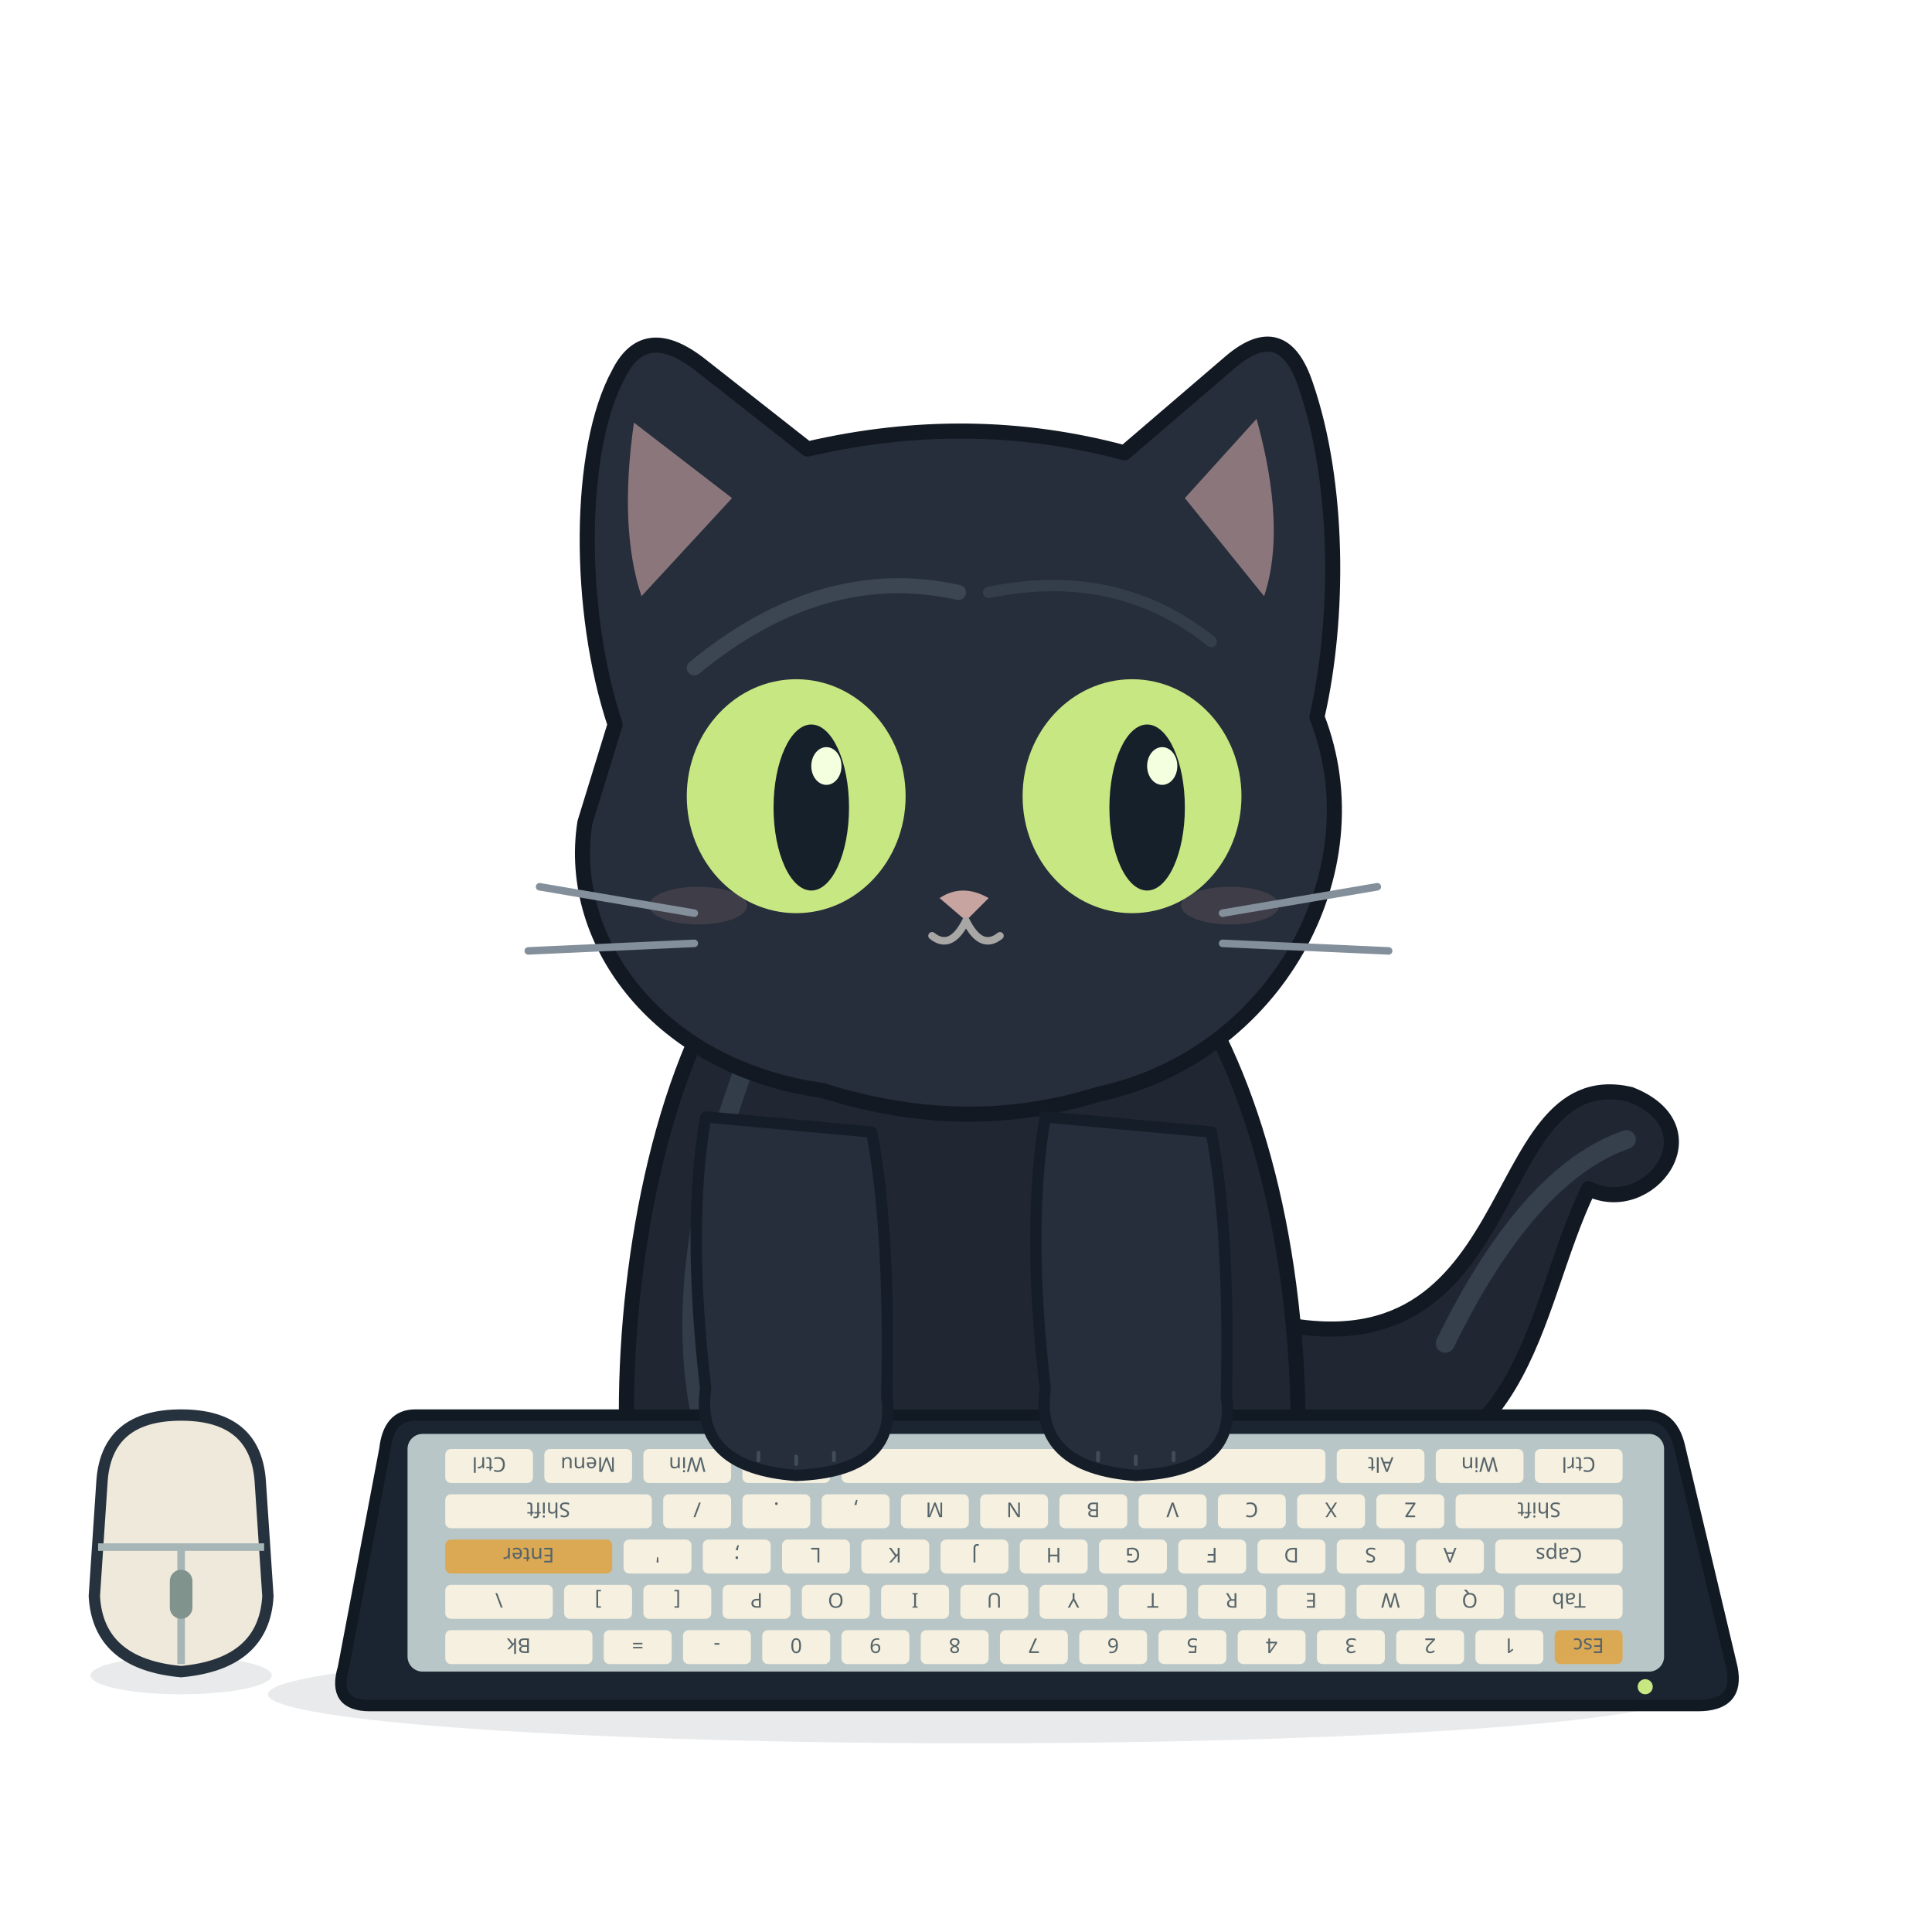
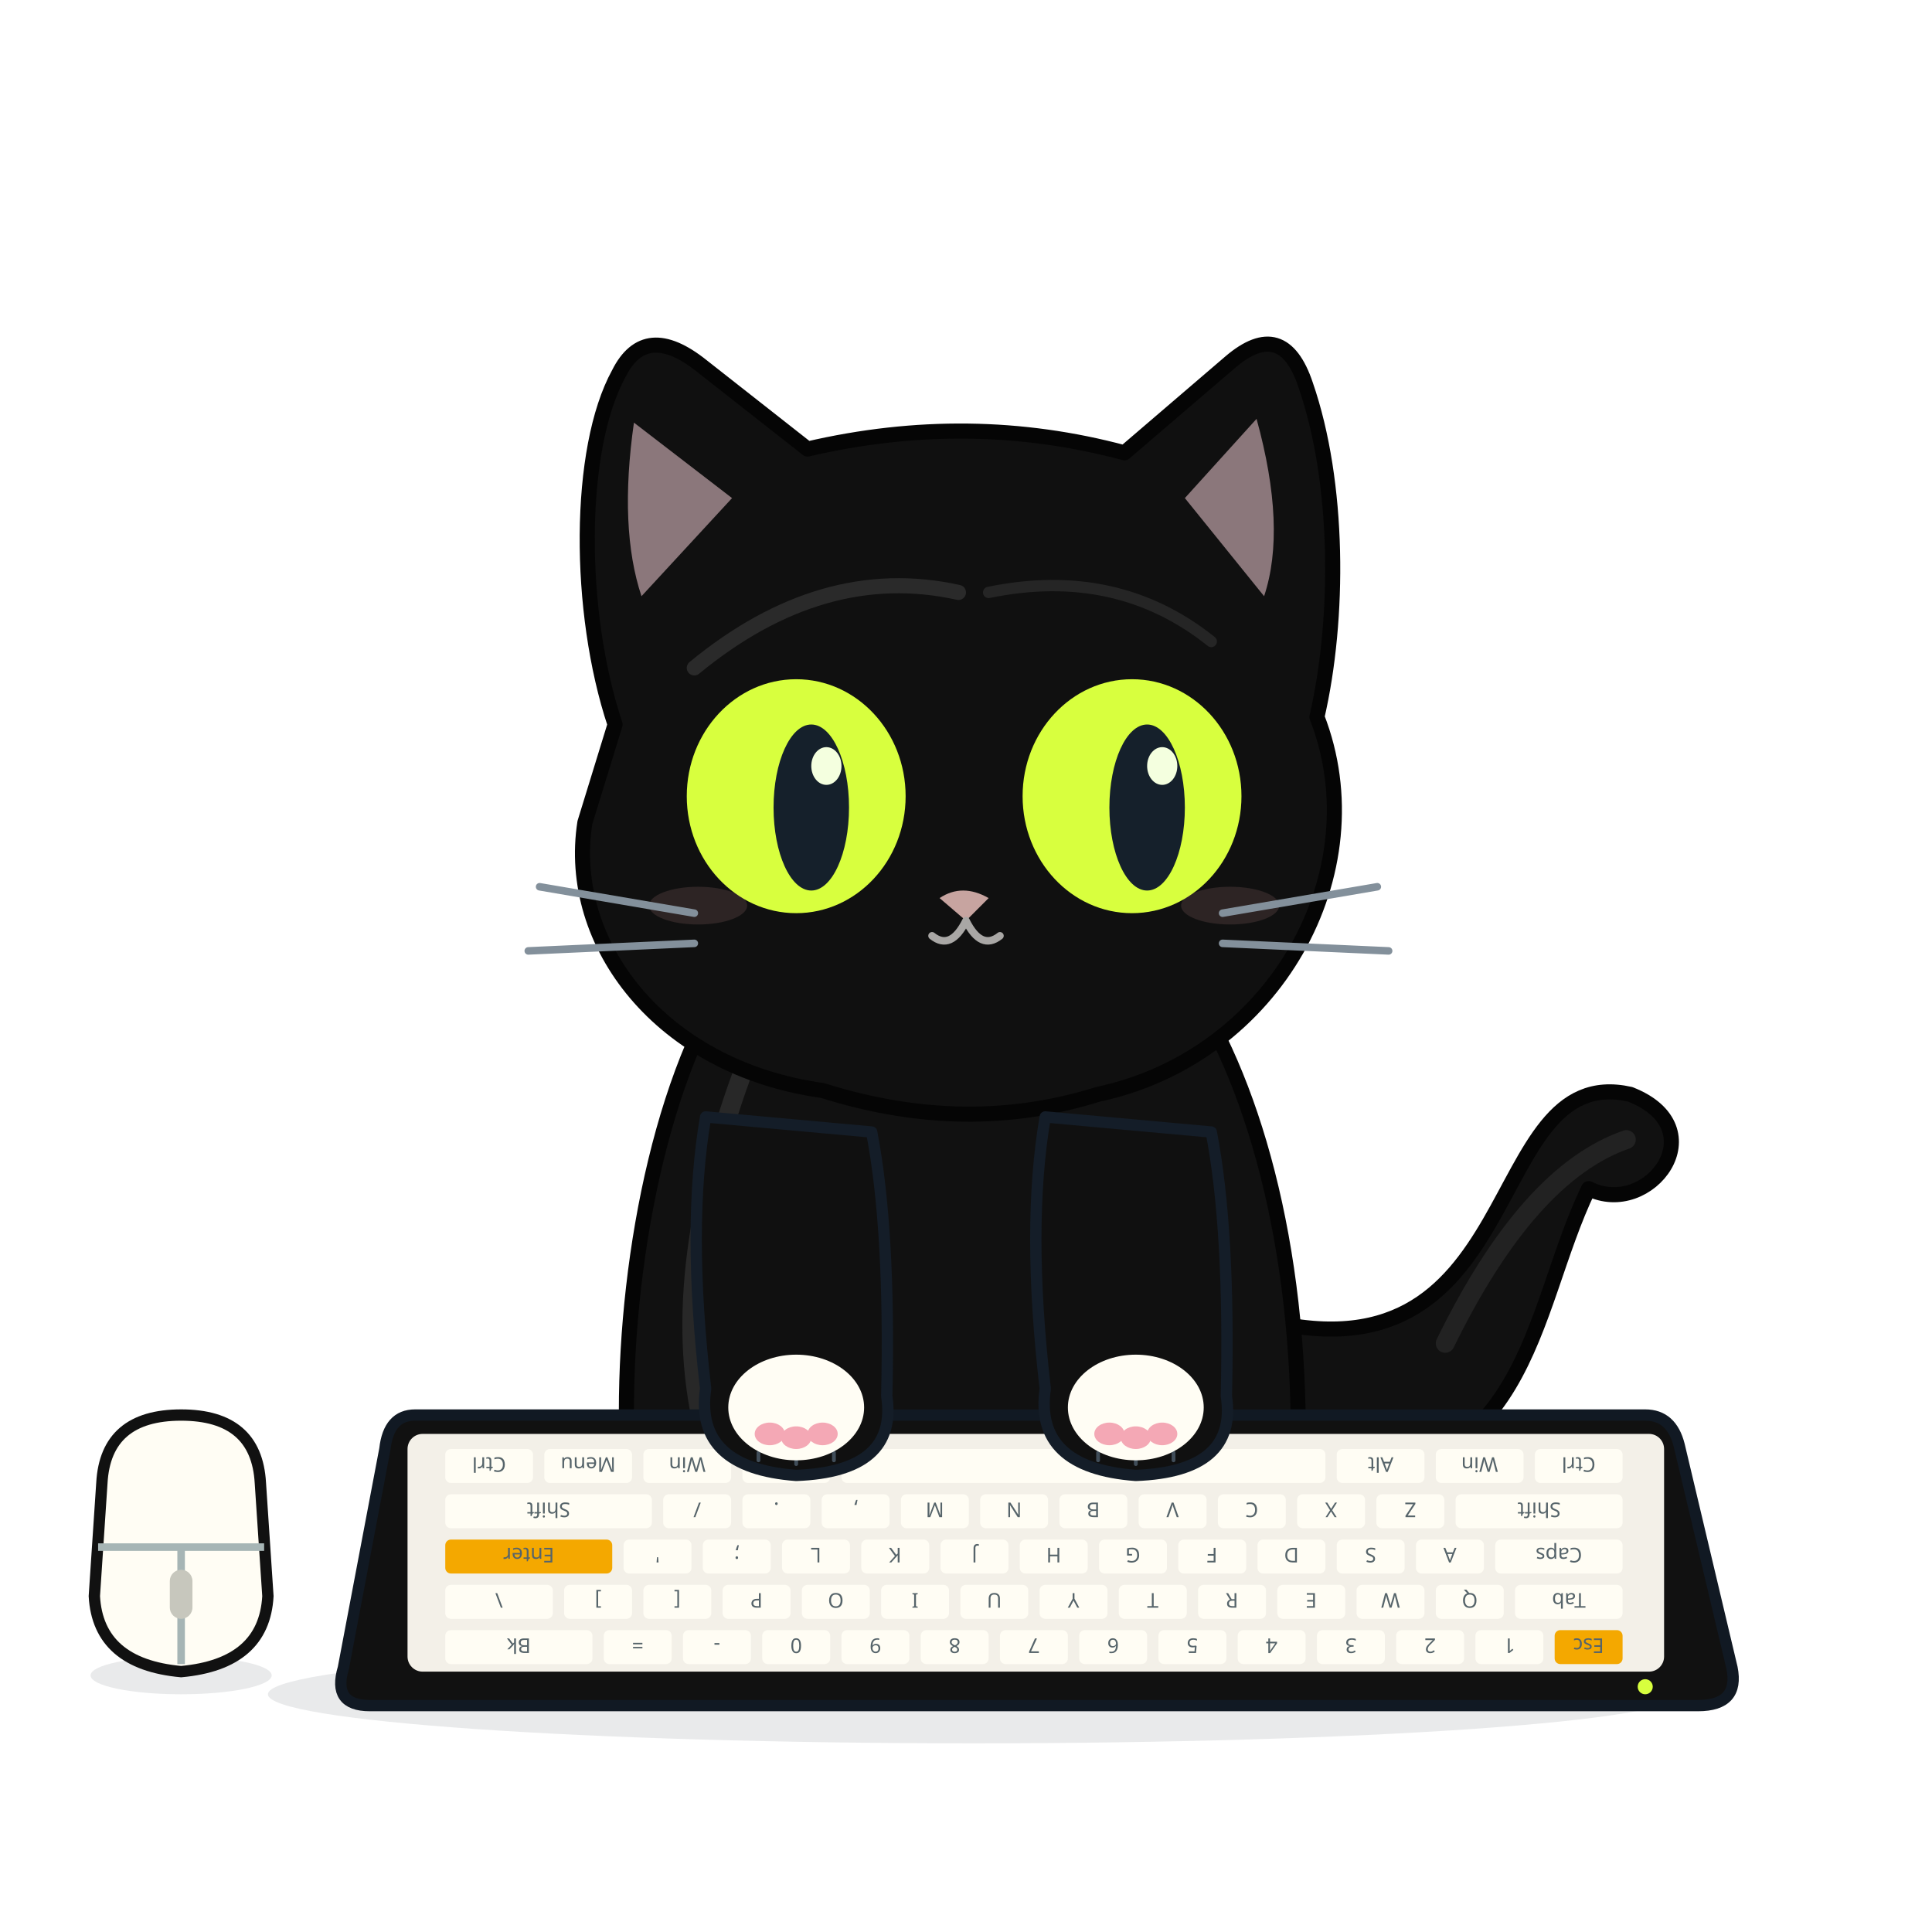
<svg xmlns="http://www.w3.org/2000/svg" width="512" height="512" viewBox="0 0 512 512">
  <ellipse cx="258" cy="449" rx="187" ry="13" fill="#17212d18" />
-   <path d="M 332 349 C 406 370 392 281 432 290 C 455 299 437 323 421 315 C 405 348 406 395 345 393 Z" fill="#202733" stroke="#121923" stroke-width="4" stroke-linejoin="round" />
-   <path d="M 383 356 Q 405 311 431 302" fill="none" stroke="#35404c" stroke-width="5" stroke-linecap="round" />
-   <path d="M 198 252 C 176 280 166 332 166 374 Q 163 407 195 413 L 316 413 Q 349 410 344 374 C 343 321 329 278 310 254 Z" fill="#202733" stroke="#121923" stroke-width="4" stroke-linecap="round" stroke-linejoin="round" />
-   <path d="M 198 281 Q 176 339 187 381" fill="none" stroke="#333d49" stroke-width="5" stroke-linecap="round" stroke-linejoin="round" />
+   <path d="M 332 349 C 406 370 392 281 432 290 C 455 299 437 323 421 315 C 405 348 406 395 345 393 Z" fill="#111111" stroke="#050505" stroke-width="4" stroke-linejoin="round" />
+   <path d="M 383 356 Q 405 311 431 302" fill="none" stroke="#222222" stroke-width="5" stroke-linecap="round" />
+   <path d="M 198 252 C 176 280 166 332 166 374 Q 163 407 195 413 L 316 413 Q 349 410 344 374 C 343 321 329 278 310 254 Z" fill="#111111" stroke="#050505" stroke-width="4" stroke-linecap="round" stroke-linejoin="round" />
+   <path d="M 198 281 Q 176 339 187 381" fill="none" stroke="#282828" stroke-width="5" stroke-linecap="round" stroke-linejoin="round" />
  <ellipse cx="210" cy="398" rx="36" ry="20" fill="#151d28" />
  <ellipse cx="303" cy="398" rx="36" ry="20" fill="#151d28" />
-   <path d="M 163 192 C 153 162 153 119 164 99 Q 171 85 186 97 L 214 119 Q 257 109 298 120 L 326 96 Q 340 84 346 102 C 355 128 355 164 349 190 C 365 231 338 280 291 290 Q 256 301 218 289 C 175 283 150 250 155 218 Z" fill="#252e3a" stroke="#121923" stroke-width="4" stroke-linecap="round" stroke-linejoin="round" />
+   <path d="M 163 192 C 153 162 153 119 164 99 Q 171 85 186 97 L 214 119 Q 257 109 298 120 L 326 96 Q 340 84 346 102 C 355 128 355 164 349 190 C 365 231 338 280 291 290 Q 256 301 218 289 C 175 283 150 250 155 218 Z" fill="#101010" stroke="#050505" stroke-width="4" stroke-linecap="round" stroke-linejoin="round" />
  <path d="M 168 112 Q 164 140 170 158 L 194 132 Z" fill="#8b777b" stroke="none" stroke-width="1" stroke-linecap="round" stroke-linejoin="round" />
  <path d="M 333 111 Q 341 140 335 158 L 314 132 Z" fill="#8b777b" stroke="none" stroke-width="1" stroke-linecap="round" stroke-linejoin="round" />
-   <path d="M 184 177 Q 218 149 254 157" fill="none" stroke="#3b4652" stroke-width="4" stroke-linecap="round" stroke-linejoin="round" />
-   <path d="M 262 157 Q 296 150 321 170" fill="none" stroke="#333e4a" stroke-width="3" stroke-linecap="round" stroke-linejoin="round" />
-   <ellipse cx="211" cy="211" rx="29" ry="31" fill="#c7e782" />
+   <path d="M 184 177 Q 218 149 254 157" fill="none" stroke="#2a2a2a" stroke-width="4" stroke-linecap="round" stroke-linejoin="round" />
+   <path d="M 262 157 Q 296 150 321 170" fill="none" stroke="#252525" stroke-width="3" stroke-linecap="round" stroke-linejoin="round" />
+   <ellipse cx="211" cy="211" rx="29" ry="31" fill="#d8ff3e" />
  <ellipse cx="215" cy="214" rx="10" ry="22" fill="#15202b" />
  <ellipse cx="219" cy="203" rx="4" ry="5" fill="#f4ffdf" />
-   <ellipse cx="300" cy="211" rx="29" ry="31" fill="#c7e782" />
+   <ellipse cx="300" cy="211" rx="29" ry="31" fill="#d8ff3e" />
  <ellipse cx="304" cy="214" rx="10" ry="22" fill="#15202b" />
  <ellipse cx="308" cy="203" rx="4" ry="5" fill="#f4ffdf" />
  <ellipse cx="185" cy="240" rx="13" ry="5" fill="#db9e9e24" />
  <ellipse cx="326" cy="240" rx="13" ry="5" fill="#db9e9e24" />
  <path d="M 249 238 Q 255 234 262 238 L 256 244 Z" fill="#c7a4a0" stroke="none" stroke-width="1" stroke-linecap="round" stroke-linejoin="round" />
  <path d="M 256 244 Q 252 252 247 248 M 256 244 Q 260 252 265 248" fill="none" stroke="#a9a7a5" stroke-width="2" stroke-linecap="round" stroke-linejoin="round" />
  <path d="M 184 242 L 143 235" fill="none" stroke="#83909b" stroke-width="2" stroke-linecap="round" stroke-linejoin="round" />
  <path d="M 184 250 L 140 252" fill="none" stroke="#83909b" stroke-width="2" stroke-linecap="round" stroke-linejoin="round" />
  <path d="M 324 242 L 365 235" fill="none" stroke="#83909b" stroke-width="2" stroke-linecap="round" stroke-linejoin="round" />
  <path d="M 324 250 L 368 252" fill="none" stroke="#83909b" stroke-width="2" stroke-linecap="round" stroke-linejoin="round" />
-   <path d="M 110 375 L 436 375 Q 443 375 445 383 L 459 442 Q 461 452 450 452 L 98 452 Q 88 452 91 442 L 102 384 Q 103 375 110 375 Z" fill="#1b2431" stroke="#111923" stroke-width="3" stroke-linecap="round" stroke-linejoin="round" />
-   <rect x="108" y="380" width="333" height="63" rx="4" fill="#b8c6c7" />
+   <path d="M 110 375 L 436 375 Q 443 375 445 383 L 459 442 Q 461 452 450 452 L 98 452 Q 88 452 91 442 L 102 384 Q 103 375 110 375 Z" fill="#111111" stroke="#111923" stroke-width="3" stroke-linecap="round" stroke-linejoin="round" />
+   <rect x="108" y="380" width="333" height="63" rx="4" fill="#f3f0e8" />
  <g transform="rotate(180 275 409)">
-     <rect x="120" y="377" width="18" height="9" rx="1.5" fill="#dba954" />
+     <rect x="120" y="377" width="18" height="9" rx="1.5" fill="#f4a800" />
    <text x="129.0" y="383.8" text-anchor="middle" font-family="sans-serif" font-size="5.4" fill="#56646a">Esc</text>
-     <rect x="141" y="377" width="18" height="9" rx="1.5" fill="#f5f0df" />
+     <rect x="141" y="377" width="18" height="9" rx="1.5" fill="#fffdf4" />
    <text x="150.0" y="383.8" text-anchor="middle" font-family="sans-serif" font-size="5.4" fill="#56646a">1</text>
-     <rect x="162" y="377" width="18" height="9" rx="1.5" fill="#f5f0df" />
+     <rect x="162" y="377" width="18" height="9" rx="1.5" fill="#fffdf4" />
    <text x="171.0" y="383.8" text-anchor="middle" font-family="sans-serif" font-size="5.4" fill="#56646a">2</text>
-     <rect x="183" y="377" width="18" height="9" rx="1.5" fill="#f5f0df" />
+     <rect x="183" y="377" width="18" height="9" rx="1.5" fill="#fffdf4" />
    <text x="192.0" y="383.8" text-anchor="middle" font-family="sans-serif" font-size="5.4" fill="#56646a">3</text>
-     <rect x="204" y="377" width="18" height="9" rx="1.5" fill="#f5f0df" />
+     <rect x="204" y="377" width="18" height="9" rx="1.5" fill="#fffdf4" />
    <text x="213.0" y="383.8" text-anchor="middle" font-family="sans-serif" font-size="5.4" fill="#56646a">4</text>
-     <rect x="225" y="377" width="18" height="9" rx="1.5" fill="#f5f0df" />
+     <rect x="225" y="377" width="18" height="9" rx="1.5" fill="#fffdf4" />
    <text x="234.0" y="383.8" text-anchor="middle" font-family="sans-serif" font-size="5.4" fill="#56646a">5</text>
-     <rect x="246" y="377" width="18" height="9" rx="1.5" fill="#f5f0df" />
+     <rect x="246" y="377" width="18" height="9" rx="1.5" fill="#fffdf4" />
    <text x="255.0" y="383.8" text-anchor="middle" font-family="sans-serif" font-size="5.4" fill="#56646a">6</text>
-     <rect x="267" y="377" width="18" height="9" rx="1.5" fill="#f5f0df" />
+     <rect x="267" y="377" width="18" height="9" rx="1.5" fill="#fffdf4" />
    <text x="276.0" y="383.8" text-anchor="middle" font-family="sans-serif" font-size="5.4" fill="#56646a">7</text>
-     <rect x="288" y="377" width="18" height="9" rx="1.5" fill="#f5f0df" />
+     <rect x="288" y="377" width="18" height="9" rx="1.5" fill="#fffdf4" />
    <text x="297.0" y="383.8" text-anchor="middle" font-family="sans-serif" font-size="5.4" fill="#56646a">8</text>
-     <rect x="309" y="377" width="18" height="9" rx="1.5" fill="#f5f0df" />
+     <rect x="309" y="377" width="18" height="9" rx="1.5" fill="#fffdf4" />
    <text x="318.0" y="383.8" text-anchor="middle" font-family="sans-serif" font-size="5.4" fill="#56646a">9</text>
-     <rect x="330" y="377" width="18" height="9" rx="1.5" fill="#f5f0df" />
+     <rect x="330" y="377" width="18" height="9" rx="1.5" fill="#fffdf4" />
    <text x="339.0" y="383.8" text-anchor="middle" font-family="sans-serif" font-size="5.4" fill="#56646a">0</text>
-     <rect x="351" y="377" width="18" height="9" rx="1.5" fill="#f5f0df" />
+     <rect x="351" y="377" width="18" height="9" rx="1.5" fill="#fffdf4" />
    <text x="360.0" y="383.8" text-anchor="middle" font-family="sans-serif" font-size="5.4" fill="#56646a">-</text>
-     <rect x="372" y="377" width="18" height="9" rx="1.5" fill="#f5f0df" />
+     <rect x="372" y="377" width="18" height="9" rx="1.5" fill="#fffdf4" />
    <text x="381.0" y="383.8" text-anchor="middle" font-family="sans-serif" font-size="5.4" fill="#56646a">=</text>
-     <rect x="393" y="377" width="39" height="9" rx="1.5" fill="#f5f0df" />
+     <rect x="393" y="377" width="39" height="9" rx="1.5" fill="#fffdf4" />
    <text x="412.5" y="383.8" text-anchor="middle" font-family="sans-serif" font-size="5.4" fill="#56646a">Bk</text>
-     <rect x="120" y="389" width="28.5" height="9" rx="1.5" fill="#f5f0df" />
+     <rect x="120" y="389" width="28.5" height="9" rx="1.5" fill="#fffdf4" />
    <text x="134.25" y="395.8" text-anchor="middle" font-family="sans-serif" font-size="5.4" fill="#56646a">Tab</text>
-     <rect x="151.5" y="389" width="18" height="9" rx="1.5" fill="#f5f0df" />
+     <rect x="151.5" y="389" width="18" height="9" rx="1.5" fill="#fffdf4" />
    <text x="160.5" y="395.8" text-anchor="middle" font-family="sans-serif" font-size="5.4" fill="#56646a">Q</text>
-     <rect x="172.5" y="389" width="18" height="9" rx="1.5" fill="#f5f0df" />
+     <rect x="172.5" y="389" width="18" height="9" rx="1.5" fill="#fffdf4" />
    <text x="181.5" y="395.8" text-anchor="middle" font-family="sans-serif" font-size="5.4" fill="#56646a">W</text>
-     <rect x="193.5" y="389" width="18" height="9" rx="1.5" fill="#f5f0df" />
+     <rect x="193.5" y="389" width="18" height="9" rx="1.5" fill="#fffdf4" />
    <text x="202.5" y="395.8" text-anchor="middle" font-family="sans-serif" font-size="5.4" fill="#56646a">E</text>
-     <rect x="214.5" y="389" width="18" height="9" rx="1.5" fill="#f5f0df" />
+     <rect x="214.5" y="389" width="18" height="9" rx="1.5" fill="#fffdf4" />
    <text x="223.5" y="395.8" text-anchor="middle" font-family="sans-serif" font-size="5.4" fill="#56646a">R</text>
-     <rect x="235.5" y="389" width="18" height="9" rx="1.5" fill="#f5f0df" />
+     <rect x="235.5" y="389" width="18" height="9" rx="1.5" fill="#fffdf4" />
    <text x="244.5" y="395.8" text-anchor="middle" font-family="sans-serif" font-size="5.4" fill="#56646a">T</text>
-     <rect x="256.5" y="389" width="18" height="9" rx="1.5" fill="#f5f0df" />
+     <rect x="256.5" y="389" width="18" height="9" rx="1.5" fill="#fffdf4" />
    <text x="265.5" y="395.8" text-anchor="middle" font-family="sans-serif" font-size="5.4" fill="#56646a">Y</text>
-     <rect x="277.5" y="389" width="18" height="9" rx="1.5" fill="#f5f0df" />
+     <rect x="277.5" y="389" width="18" height="9" rx="1.5" fill="#fffdf4" />
    <text x="286.5" y="395.8" text-anchor="middle" font-family="sans-serif" font-size="5.4" fill="#56646a">U</text>
-     <rect x="298.5" y="389" width="18" height="9" rx="1.5" fill="#f5f0df" />
+     <rect x="298.5" y="389" width="18" height="9" rx="1.5" fill="#fffdf4" />
    <text x="307.5" y="395.8" text-anchor="middle" font-family="sans-serif" font-size="5.4" fill="#56646a">I</text>
-     <rect x="319.5" y="389" width="18" height="9" rx="1.5" fill="#f5f0df" />
+     <rect x="319.5" y="389" width="18" height="9" rx="1.5" fill="#fffdf4" />
    <text x="328.5" y="395.8" text-anchor="middle" font-family="sans-serif" font-size="5.4" fill="#56646a">O</text>
-     <rect x="340.5" y="389" width="18" height="9" rx="1.5" fill="#f5f0df" />
+     <rect x="340.5" y="389" width="18" height="9" rx="1.5" fill="#fffdf4" />
    <text x="349.5" y="395.8" text-anchor="middle" font-family="sans-serif" font-size="5.4" fill="#56646a">P</text>
-     <rect x="361.5" y="389" width="18" height="9" rx="1.5" fill="#f5f0df" />
+     <rect x="361.5" y="389" width="18" height="9" rx="1.5" fill="#fffdf4" />
    <text x="370.5" y="395.8" text-anchor="middle" font-family="sans-serif" font-size="5.4" fill="#56646a">[</text>
-     <rect x="382.5" y="389" width="18" height="9" rx="1.5" fill="#f5f0df" />
+     <rect x="382.5" y="389" width="18" height="9" rx="1.5" fill="#fffdf4" />
    <text x="391.5" y="395.8" text-anchor="middle" font-family="sans-serif" font-size="5.4" fill="#56646a">]</text>
-     <rect x="403.5" y="389" width="28.5" height="9" rx="1.5" fill="#f5f0df" />
+     <rect x="403.5" y="389" width="28.5" height="9" rx="1.5" fill="#fffdf4" />
    <text x="417.75" y="395.8" text-anchor="middle" font-family="sans-serif" font-size="5.4" fill="#56646a">\</text>
-     <rect x="120" y="401" width="33.75" height="9" rx="1.5" fill="#f5f0df" />
+     <rect x="120" y="401" width="33.75" height="9" rx="1.5" fill="#fffdf4" />
    <text x="136.875" y="407.8" text-anchor="middle" font-family="sans-serif" font-size="5.4" fill="#56646a">Caps</text>
-     <rect x="156.75" y="401" width="18" height="9" rx="1.5" fill="#f5f0df" />
+     <rect x="156.75" y="401" width="18" height="9" rx="1.5" fill="#fffdf4" />
    <text x="165.75" y="407.8" text-anchor="middle" font-family="sans-serif" font-size="5.4" fill="#56646a">A</text>
-     <rect x="177.75" y="401" width="18" height="9" rx="1.5" fill="#f5f0df" />
+     <rect x="177.75" y="401" width="18" height="9" rx="1.5" fill="#fffdf4" />
    <text x="186.75" y="407.8" text-anchor="middle" font-family="sans-serif" font-size="5.4" fill="#56646a">S</text>
-     <rect x="198.75" y="401" width="18" height="9" rx="1.5" fill="#f5f0df" />
+     <rect x="198.75" y="401" width="18" height="9" rx="1.5" fill="#fffdf4" />
    <text x="207.75" y="407.8" text-anchor="middle" font-family="sans-serif" font-size="5.4" fill="#56646a">D</text>
-     <rect x="219.75" y="401" width="18" height="9" rx="1.5" fill="#f5f0df" />
+     <rect x="219.75" y="401" width="18" height="9" rx="1.5" fill="#fffdf4" />
    <text x="228.75" y="407.8" text-anchor="middle" font-family="sans-serif" font-size="5.4" fill="#56646a">F</text>
-     <rect x="240.75" y="401" width="18" height="9" rx="1.5" fill="#f5f0df" />
+     <rect x="240.75" y="401" width="18" height="9" rx="1.5" fill="#fffdf4" />
    <text x="249.75" y="407.8" text-anchor="middle" font-family="sans-serif" font-size="5.4" fill="#56646a">G</text>
-     <rect x="261.75" y="401" width="18" height="9" rx="1.5" fill="#f5f0df" />
+     <rect x="261.75" y="401" width="18" height="9" rx="1.5" fill="#fffdf4" />
    <text x="270.75" y="407.8" text-anchor="middle" font-family="sans-serif" font-size="5.4" fill="#56646a">H</text>
-     <rect x="282.75" y="401" width="18" height="9" rx="1.5" fill="#f5f0df" />
+     <rect x="282.75" y="401" width="18" height="9" rx="1.5" fill="#fffdf4" />
    <text x="291.75" y="407.8" text-anchor="middle" font-family="sans-serif" font-size="5.4" fill="#56646a">J</text>
-     <rect x="303.75" y="401" width="18" height="9" rx="1.5" fill="#f5f0df" />
+     <rect x="303.75" y="401" width="18" height="9" rx="1.5" fill="#fffdf4" />
    <text x="312.75" y="407.8" text-anchor="middle" font-family="sans-serif" font-size="5.4" fill="#56646a">K</text>
-     <rect x="324.75" y="401" width="18" height="9" rx="1.5" fill="#f5f0df" />
+     <rect x="324.75" y="401" width="18" height="9" rx="1.5" fill="#fffdf4" />
    <text x="333.75" y="407.8" text-anchor="middle" font-family="sans-serif" font-size="5.4" fill="#56646a">L</text>
-     <rect x="345.75" y="401" width="18" height="9" rx="1.5" fill="#f5f0df" />
+     <rect x="345.75" y="401" width="18" height="9" rx="1.5" fill="#fffdf4" />
    <text x="354.75" y="407.8" text-anchor="middle" font-family="sans-serif" font-size="5.4" fill="#56646a">;</text>
-     <rect x="366.75" y="401" width="18" height="9" rx="1.5" fill="#f5f0df" />
+     <rect x="366.75" y="401" width="18" height="9" rx="1.5" fill="#fffdf4" />
    <text x="375.75" y="407.8" text-anchor="middle" font-family="sans-serif" font-size="5.4" fill="#56646a">'</text>
-     <rect x="387.75" y="401" width="44.25" height="9" rx="1.5" fill="#dba954" />
+     <rect x="387.75" y="401" width="44.25" height="9" rx="1.5" fill="#f4a800" />
    <text x="409.875" y="407.8" text-anchor="middle" font-family="sans-serif" font-size="5.4" fill="#56646a">Enter</text>
-     <rect x="120" y="413" width="44.25" height="9" rx="1.5" fill="#f5f0df" />
+     <rect x="120" y="413" width="44.25" height="9" rx="1.5" fill="#fffdf4" />
    <text x="142.125" y="419.8" text-anchor="middle" font-family="sans-serif" font-size="5.4" fill="#56646a">Shift</text>
-     <rect x="167.25" y="413" width="18" height="9" rx="1.5" fill="#f5f0df" />
+     <rect x="167.25" y="413" width="18" height="9" rx="1.5" fill="#fffdf4" />
    <text x="176.25" y="419.8" text-anchor="middle" font-family="sans-serif" font-size="5.4" fill="#56646a">Z</text>
-     <rect x="188.25" y="413" width="18" height="9" rx="1.5" fill="#f5f0df" />
+     <rect x="188.25" y="413" width="18" height="9" rx="1.5" fill="#fffdf4" />
    <text x="197.25" y="419.8" text-anchor="middle" font-family="sans-serif" font-size="5.4" fill="#56646a">X</text>
-     <rect x="209.25" y="413" width="18" height="9" rx="1.5" fill="#f5f0df" />
+     <rect x="209.25" y="413" width="18" height="9" rx="1.5" fill="#fffdf4" />
    <text x="218.25" y="419.8" text-anchor="middle" font-family="sans-serif" font-size="5.4" fill="#56646a">C</text>
-     <rect x="230.25" y="413" width="18" height="9" rx="1.5" fill="#f5f0df" />
+     <rect x="230.25" y="413" width="18" height="9" rx="1.5" fill="#fffdf4" />
    <text x="239.25" y="419.8" text-anchor="middle" font-family="sans-serif" font-size="5.4" fill="#56646a">V</text>
-     <rect x="251.25" y="413" width="18" height="9" rx="1.5" fill="#f5f0df" />
+     <rect x="251.25" y="413" width="18" height="9" rx="1.5" fill="#fffdf4" />
    <text x="260.25" y="419.8" text-anchor="middle" font-family="sans-serif" font-size="5.4" fill="#56646a">B</text>
-     <rect x="272.25" y="413" width="18" height="9" rx="1.5" fill="#f5f0df" />
+     <rect x="272.25" y="413" width="18" height="9" rx="1.5" fill="#fffdf4" />
    <text x="281.25" y="419.8" text-anchor="middle" font-family="sans-serif" font-size="5.4" fill="#56646a">N</text>
-     <rect x="293.25" y="413" width="18" height="9" rx="1.5" fill="#f5f0df" />
+     <rect x="293.25" y="413" width="18" height="9" rx="1.5" fill="#fffdf4" />
    <text x="302.25" y="419.8" text-anchor="middle" font-family="sans-serif" font-size="5.4" fill="#56646a">M</text>
-     <rect x="314.25" y="413" width="18" height="9" rx="1.5" fill="#f5f0df" />
+     <rect x="314.25" y="413" width="18" height="9" rx="1.5" fill="#fffdf4" />
    <text x="323.25" y="419.8" text-anchor="middle" font-family="sans-serif" font-size="5.4" fill="#56646a">,</text>
-     <rect x="335.25" y="413" width="18" height="9" rx="1.5" fill="#f5f0df" />
+     <rect x="335.25" y="413" width="18" height="9" rx="1.5" fill="#fffdf4" />
    <text x="344.25" y="419.8" text-anchor="middle" font-family="sans-serif" font-size="5.4" fill="#56646a">.</text>
-     <rect x="356.25" y="413" width="18" height="9" rx="1.5" fill="#f5f0df" />
+     <rect x="356.25" y="413" width="18" height="9" rx="1.5" fill="#fffdf4" />
    <text x="365.25" y="419.8" text-anchor="middle" font-family="sans-serif" font-size="5.4" fill="#56646a">/</text>
-     <rect x="377.25" y="413" width="54.75" height="9" rx="1.5" fill="#f5f0df" />
+     <rect x="377.25" y="413" width="54.75" height="9" rx="1.5" fill="#fffdf4" />
    <text x="404.625" y="419.8" text-anchor="middle" font-family="sans-serif" font-size="5.4" fill="#56646a">Shift</text>
-     <rect x="120" y="425" width="23.25" height="9" rx="1.5" fill="#f5f0df" />
+     <rect x="120" y="425" width="23.25" height="9" rx="1.5" fill="#fffdf4" />
    <text x="131.625" y="431.8" text-anchor="middle" font-family="sans-serif" font-size="5.4" fill="#56646a">Ctrl</text>
-     <rect x="146.25" y="425" width="23.25" height="9" rx="1.5" fill="#f5f0df" />
+     <rect x="146.25" y="425" width="23.25" height="9" rx="1.5" fill="#fffdf4" />
    <text x="157.875" y="431.8" text-anchor="middle" font-family="sans-serif" font-size="5.4" fill="#56646a">Win</text>
-     <rect x="172.5" y="425" width="23.25" height="9" rx="1.5" fill="#f5f0df" />
+     <rect x="172.5" y="425" width="23.25" height="9" rx="1.5" fill="#fffdf4" />
    <text x="184.125" y="431.8" text-anchor="middle" font-family="sans-serif" font-size="5.4" fill="#56646a">Alt</text>
-     <rect x="198.75" y="425" width="128.25" height="9" rx="1.5" fill="#f5f0df" />
+     <rect x="198.75" y="425" width="128.25" height="9" rx="1.5" fill="#fffdf4" />
    <text x="262.875" y="431.8" text-anchor="middle" font-family="sans-serif" font-size="5.4" fill="#56646a" />
-     <rect x="330.0" y="425" width="23.25" height="9" rx="1.5" fill="#f5f0df" />
+     <rect x="330.0" y="425" width="23.25" height="9" rx="1.5" fill="#fffdf4" />
    <text x="341.625" y="431.8" text-anchor="middle" font-family="sans-serif" font-size="5.4" fill="#56646a">Alt</text>
-     <rect x="356.25" y="425" width="23.25" height="9" rx="1.5" fill="#f5f0df" />
+     <rect x="356.25" y="425" width="23.25" height="9" rx="1.5" fill="#fffdf4" />
    <text x="367.875" y="431.8" text-anchor="middle" font-family="sans-serif" font-size="5.4" fill="#56646a">Win</text>
-     <rect x="382.5" y="425" width="23.25" height="9" rx="1.5" fill="#f5f0df" />
+     <rect x="382.5" y="425" width="23.25" height="9" rx="1.5" fill="#fffdf4" />
    <text x="394.125" y="431.8" text-anchor="middle" font-family="sans-serif" font-size="5.4" fill="#56646a">Menu</text>
-     <rect x="408.75" y="425" width="23.25" height="9" rx="1.5" fill="#f5f0df" />
+     <rect x="408.75" y="425" width="23.25" height="9" rx="1.5" fill="#fffdf4" />
    <text x="420.375" y="431.8" text-anchor="middle" font-family="sans-serif" font-size="5.4" fill="#56646a">Ctrl</text>
  </g>
-   <ellipse cx="436" cy="447" rx="2" ry="2" fill="#c7e782" />
+   <ellipse cx="436" cy="447" rx="2" ry="2" fill="#d8ff3e" />
  <g transform="translate(0 0)">
    <ellipse cx="48" cy="444" rx="24" ry="5" fill="#17212d18" />
-     <path d="M 27 393 Q 28 375 48 375 Q 68 375 69 393 L 71 423 Q 70 441 48 443 Q 26 441 25 423 Z" fill="#eee9da" stroke="#26323e" stroke-width="3" />
+     <path d="M 27 393 Q 28 375 48 375 Q 68 375 69 393 L 71 423 Q 70 441 48 443 Q 26 441 25 423 Z" fill="#fffdf4" stroke="#111111" stroke-width="3" />
    <path d="M 26 410 H 70 M 48 410 V 441" fill="none" stroke="#a6b5b5" stroke-width="2" />
-     <rect x="45" y="416" width="6" height="13" rx="3" fill="#81938d" />
+     <rect x="45" y="416" width="6" height="13" rx="3" fill="#c7c7bd" />
  </g>
-   <path d="M 187 296 Q 182 325 187 368.0 Q 184 389.0 211 391.0 Q 238 390.0 235 370.0 Q 236 326 231 300 Z" fill="#252e3a" stroke="#141d28" stroke-width="3" stroke-linecap="round" stroke-linejoin="round" />
+   <path d="M 187 296 Q 182 325 187 368.0 Q 184 389.0 211 391.0 Q 238 390.0 235 370.0 Q 236 326 231 300 Z" fill="#101010" stroke="#141d28" stroke-width="3" stroke-linecap="round" stroke-linejoin="round" />
  <path d="M 201 385.0 l 0 2 M 211 386.0 l 0 2 M 221 385.0 l 0 2" fill="none" stroke="#404d59" stroke-width="1" stroke-linecap="round" stroke-linejoin="round" />
-   <path d="M 277 296 Q 272 325 277 368.0 Q 274 389.0 301 391.0 Q 328 390.0 325 370.0 Q 326 326 321 300 Z" fill="#252e3a" stroke="#141d28" stroke-width="3" stroke-linecap="round" stroke-linejoin="round" />
+   <ellipse cx="211" cy="373.0" rx="18" ry="14" fill="#fffdf4" />
+   <ellipse cx="204" cy="380.0" rx="4" ry="3" fill="#f4a8b5" />
+   <ellipse cx="211" cy="381.0" rx="4" ry="3" fill="#f4a8b5" />
+   <ellipse cx="218" cy="380.0" rx="4" ry="3" fill="#f4a8b5" />
+   <path d="M 277 296 Q 272 325 277 368.0 Q 274 389.0 301 391.0 Q 328 390.0 325 370.0 Q 326 326 321 300 Z" fill="#101010" stroke="#141d28" stroke-width="3" stroke-linecap="round" stroke-linejoin="round" />
  <path d="M 291 385.0 l 0 2 M 301 386.0 l 0 2 M 311 385.0 l 0 2" fill="none" stroke="#404d59" stroke-width="1" stroke-linecap="round" stroke-linejoin="round" />
+   <ellipse cx="301" cy="373.0" rx="18" ry="14" fill="#fffdf4" />
+   <ellipse cx="294" cy="380.0" rx="4" ry="3" fill="#f4a8b5" />
+   <ellipse cx="301" cy="381.0" rx="4" ry="3" fill="#f4a8b5" />
+   <ellipse cx="308" cy="380.0" rx="4" ry="3" fill="#f4a8b5" />
</svg>
